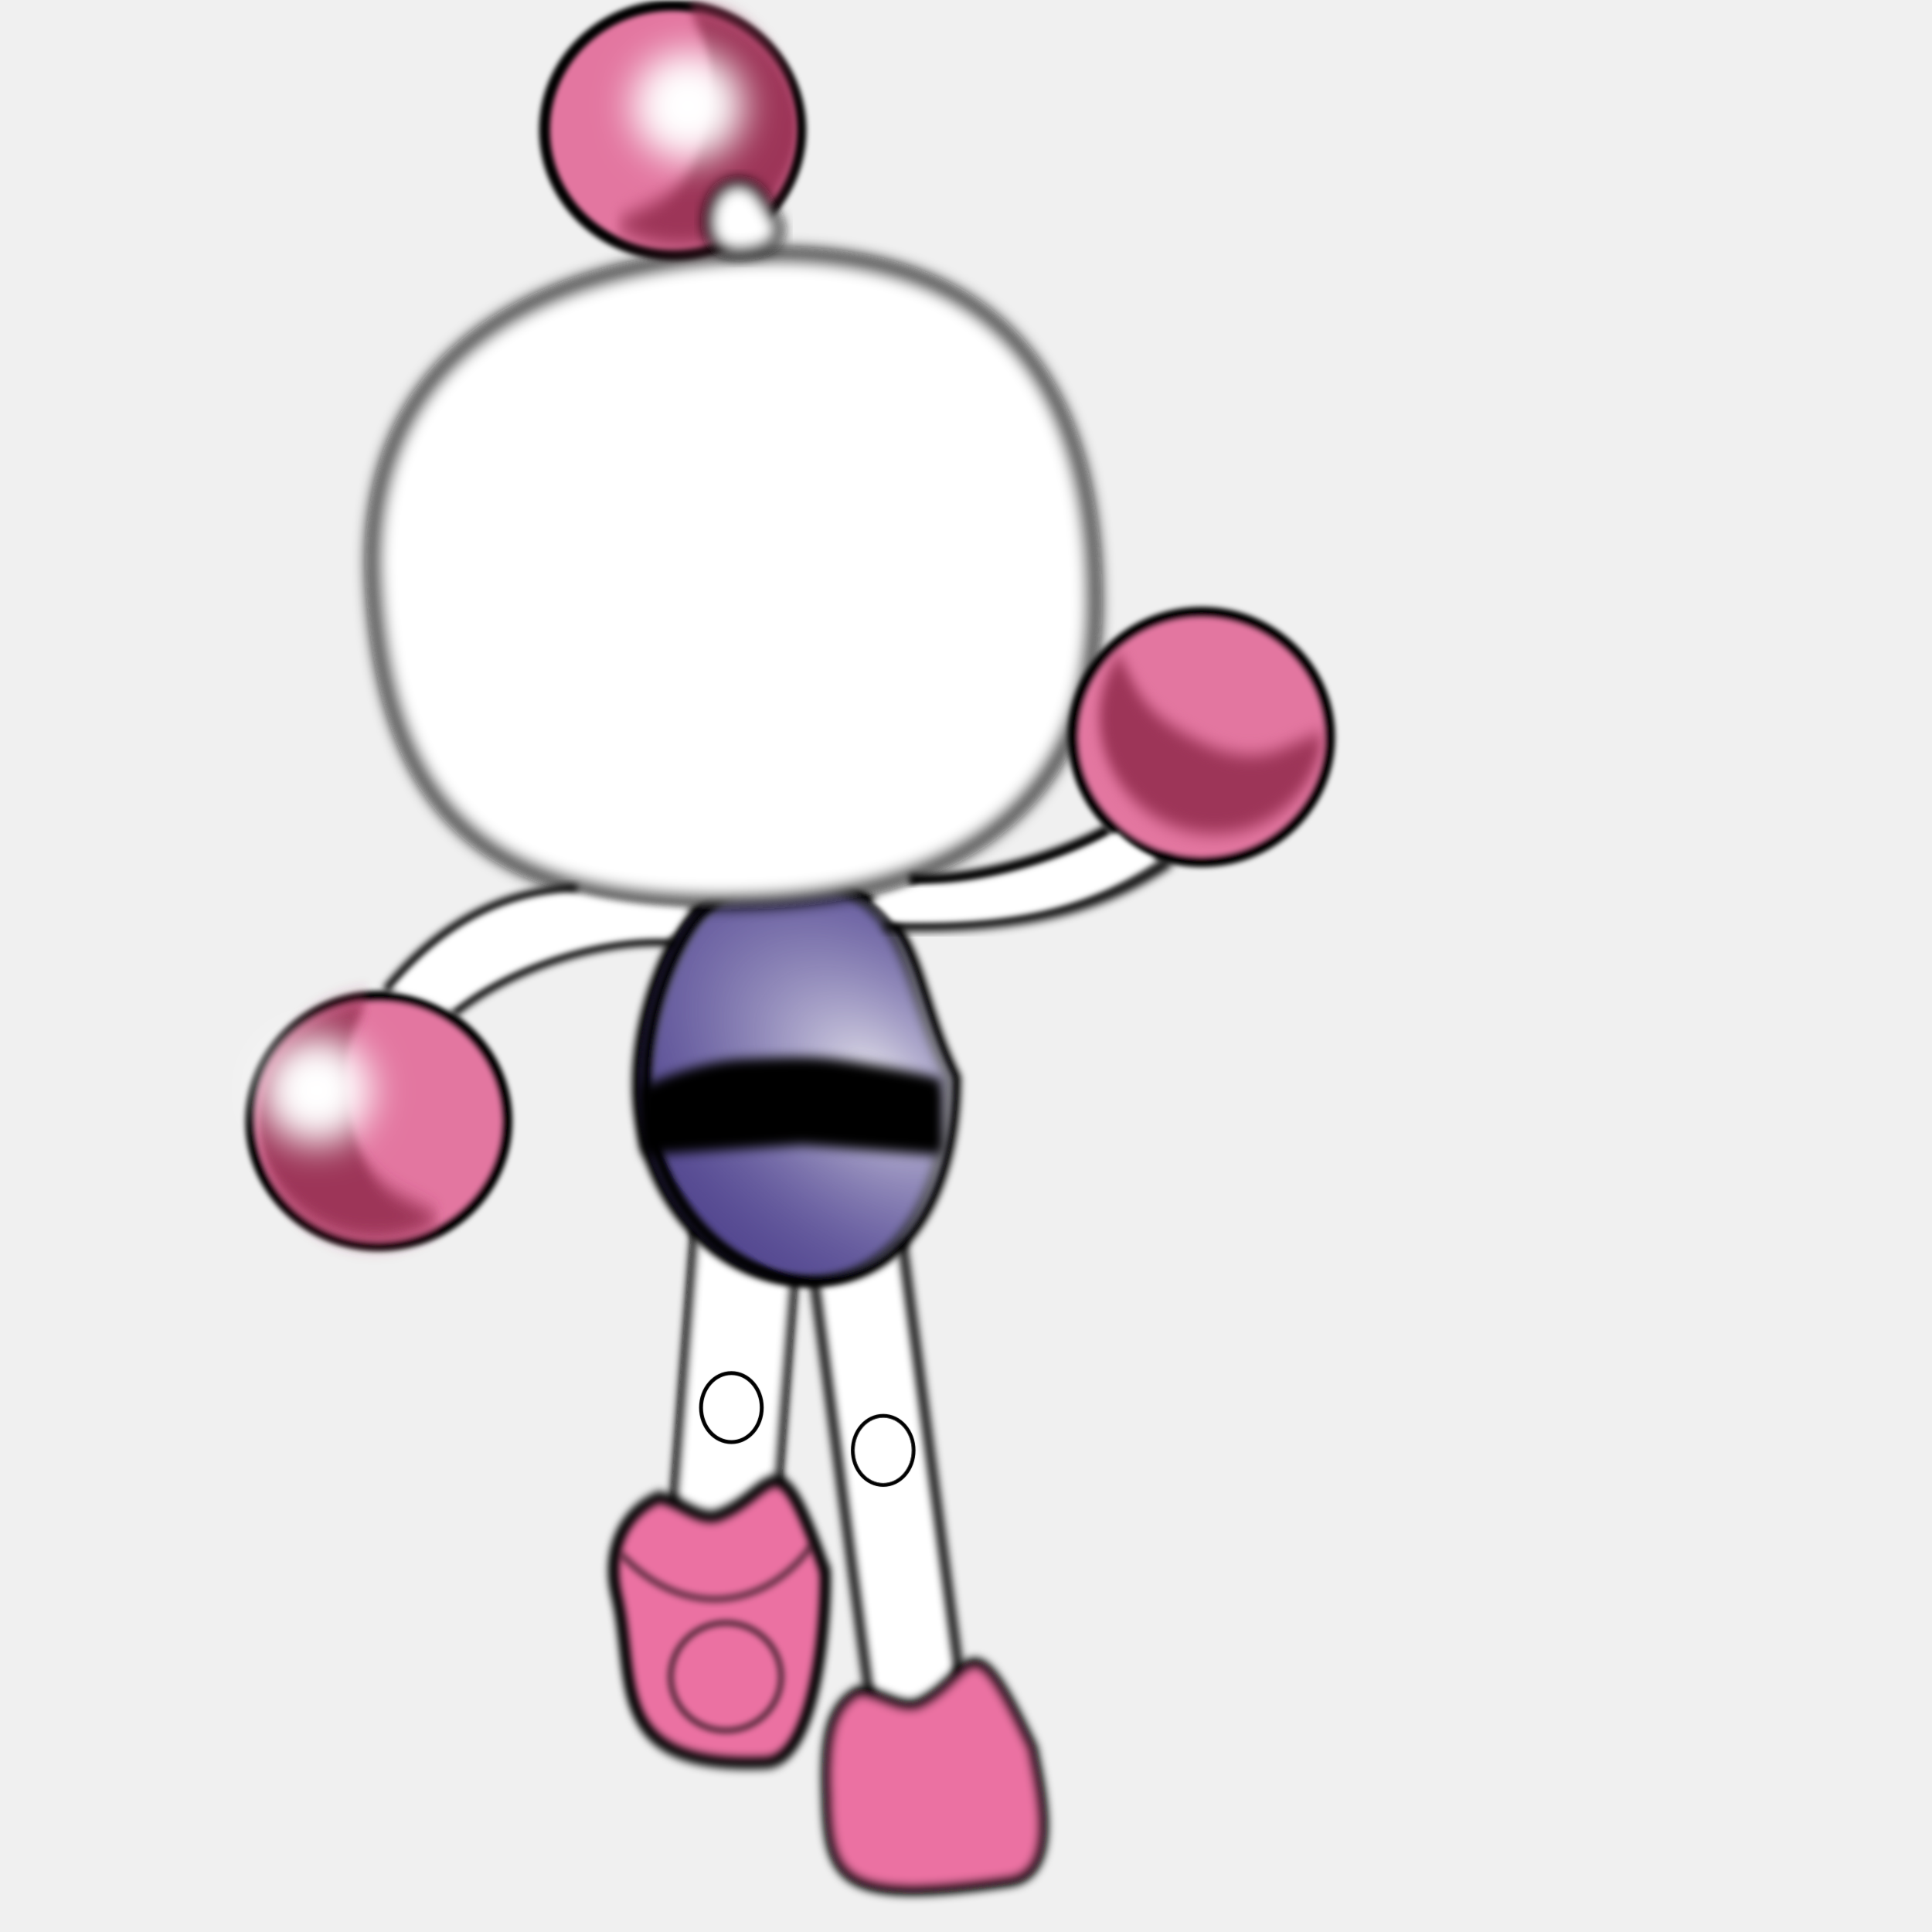
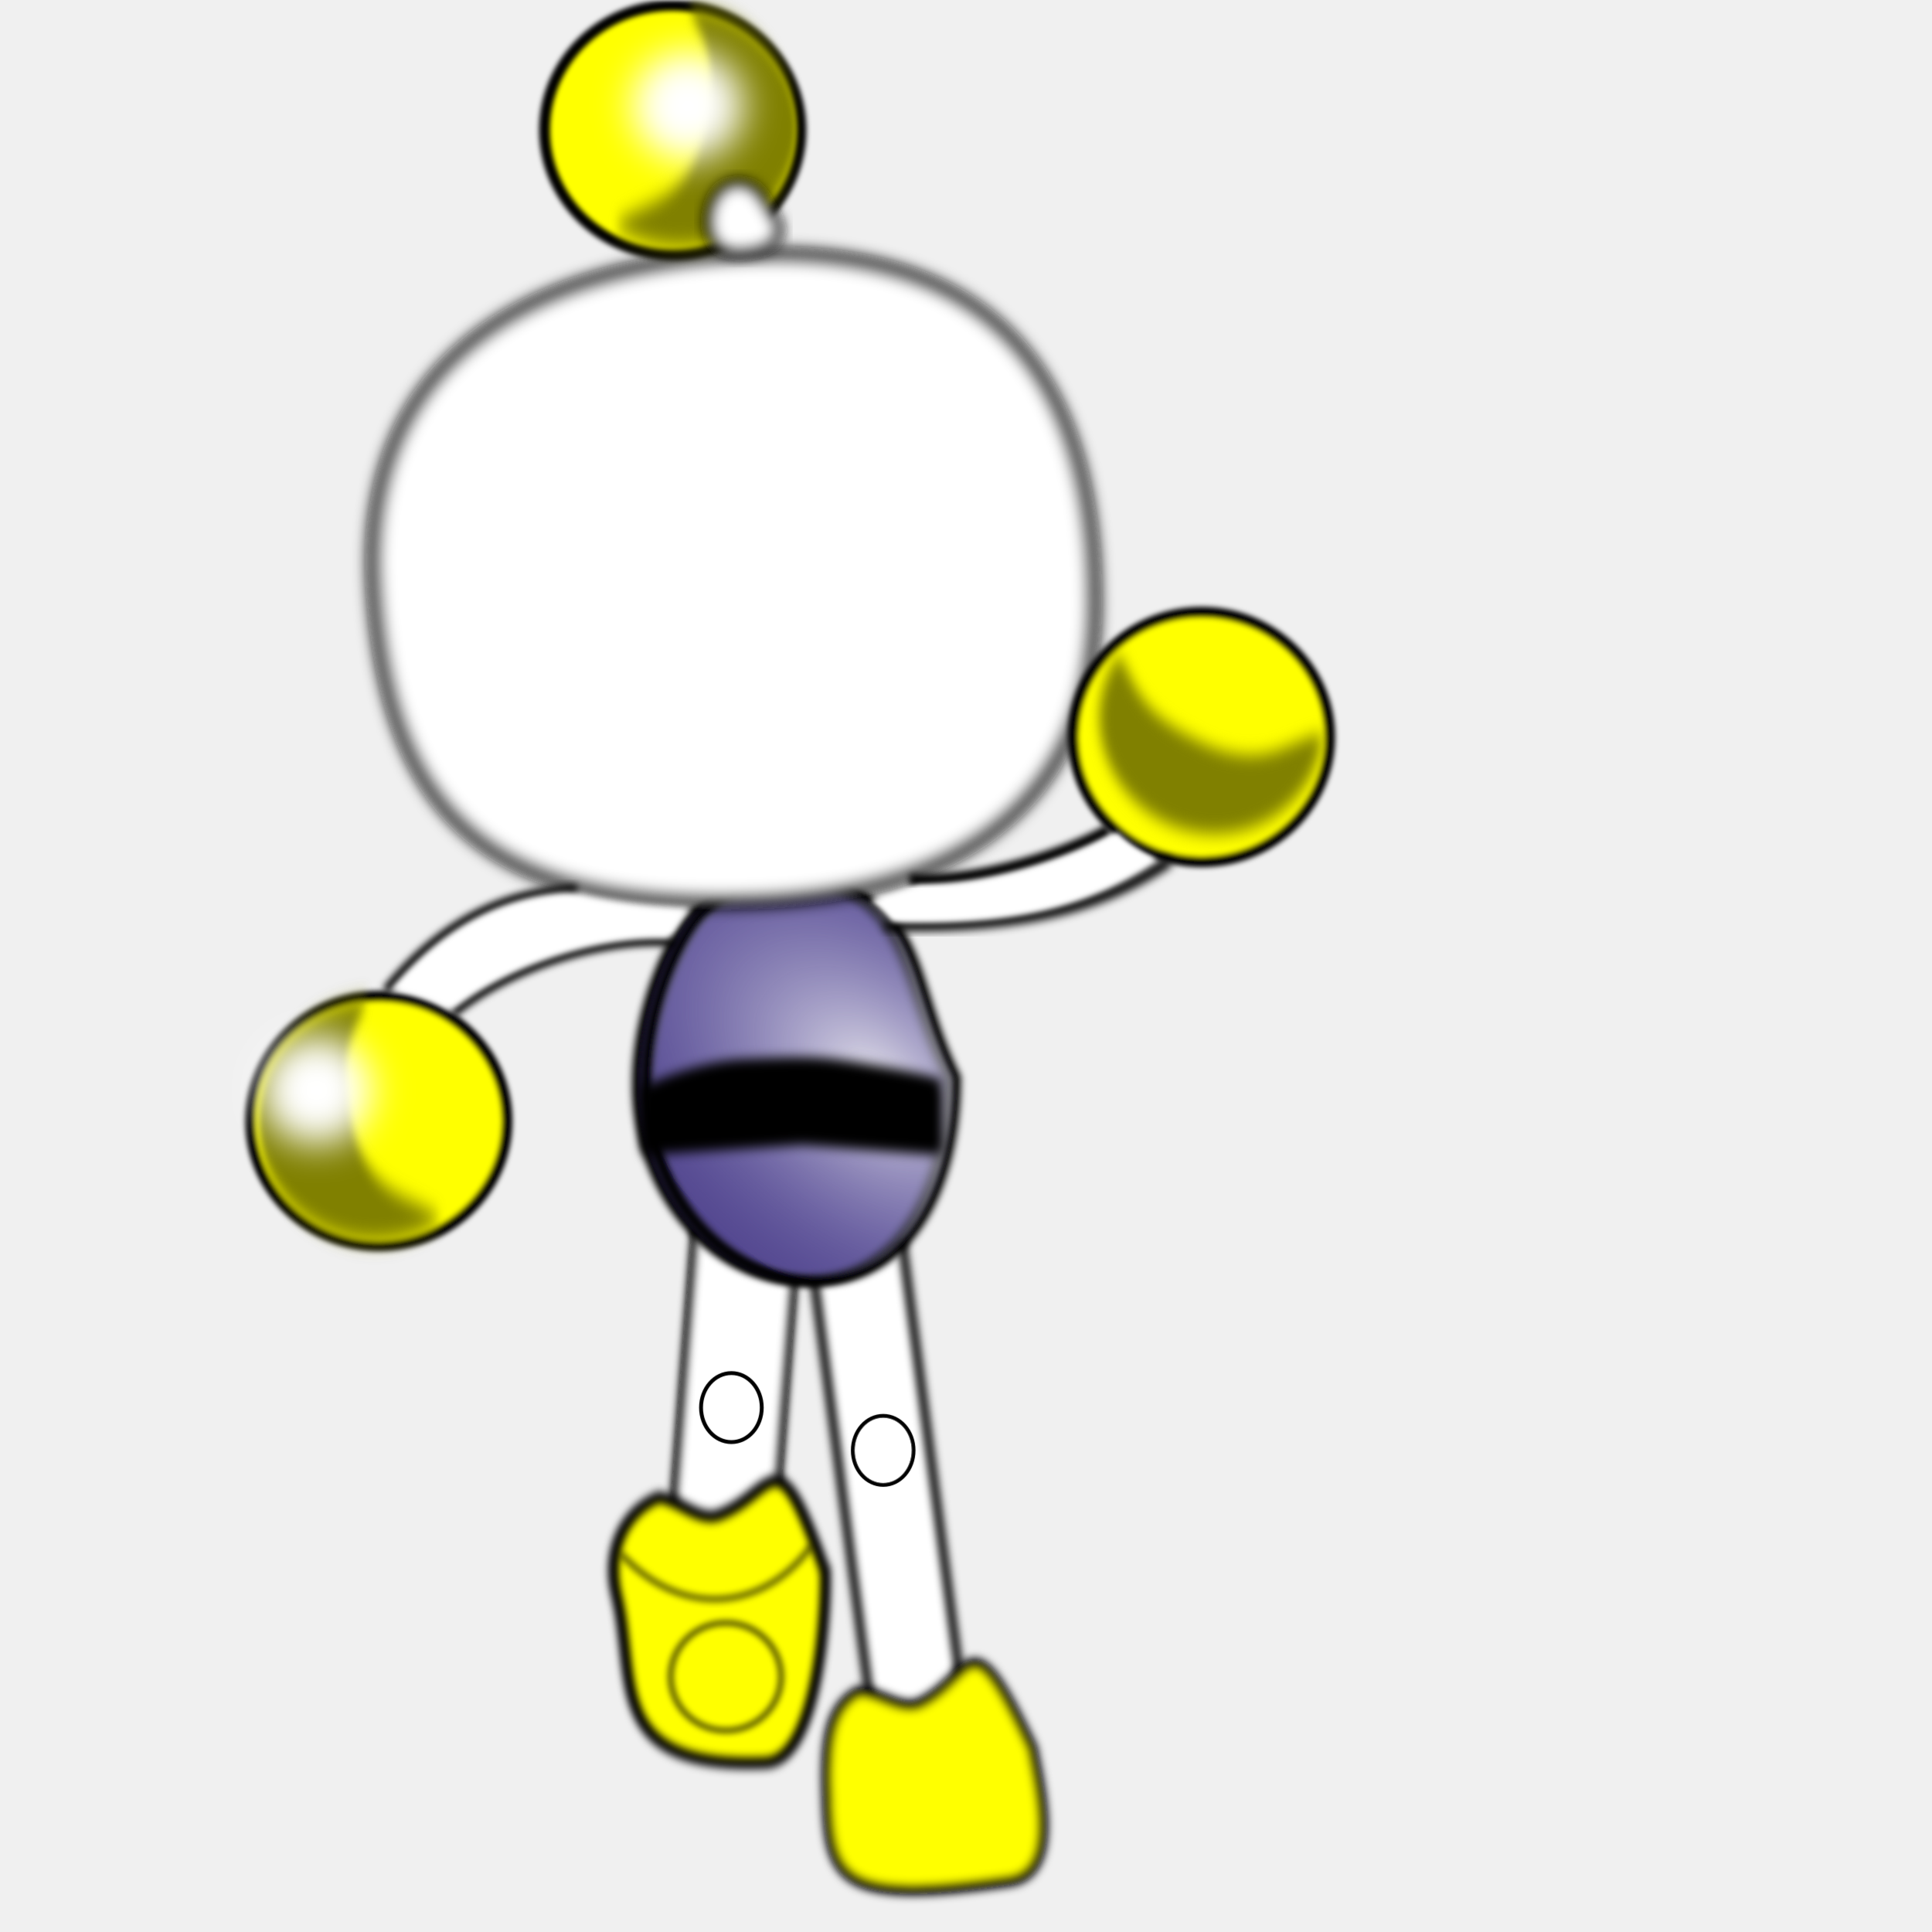
<svg xmlns="http://www.w3.org/2000/svg" xmlns:xlink="http://www.w3.org/1999/xlink" width="1000" height="1000" id="svg2" version="1.1">
  <defs id="defs4">
    <linearGradient id="linearGradient4253">
      <stop style="stop-color:#ffffff;stop-opacity:1" offset="0" id="stop4255" />
      <stop style="stop-color:#edcaa4;stop-opacity:0;" offset="1" id="stop4257" />
    </linearGradient>
    <linearGradient id="linearGradient4186">
      <stop style="stop-color:#f9f9f9;stop-opacity:0.845" offset="0" id="stop4188" />
      <stop style="stop-color:#807aba;stop-opacity:0;" offset="1" id="stop4190" />
    </linearGradient>
    <linearGradient id="linearGradient3873">
      <stop style="stop-color:#a94466;stop-opacity:1;" offset="0" id="stop3875" />
      <stop style="stop-color:#e4749f;stop-opacity:1" offset="1" id="stop3877" />
    </linearGradient>
    <filter id="filter3867" x="-0.4" width="1.799" y="-0.41" height="1.821">
      <feGaussianBlur stdDeviation="17.837" id="feGaussianBlur3869" />
    </filter>
    <radialGradient xlink:href="#linearGradient3873" id="radialGradient3879" cx="407.097" cy="617.589" fx="407.097" fy="617.589" r="306.125" gradientTransform="matrix(0.3063343,-0.541307,0.4530065,0.2563636,5.520523,727.2564)" gradientUnits="userSpaceOnUse" />
    <filter id="filter3977">
      <feGaussianBlur stdDeviation="7.678" id="feGaussianBlur3979" />
    </filter>
    <filter id="filter4011">
      <feGaussianBlur stdDeviation="1.818" id="feGaussianBlur4013" />
    </filter>
    <filter color-interpolation-filters="sRGB" id="filter4011-6">
      <feGaussianBlur stdDeviation="1.818" id="feGaussianBlur4013-1" />
    </filter>
    <filter id="filter4088">
      <feGaussianBlur stdDeviation="1.788" id="feGaussianBlur4090" />
    </filter>
    <radialGradient xlink:href="#linearGradient4186" id="radialGradient4192" cx="592.58" cy="573.171" fx="592.58" fy="573.171" r="67.287" gradientTransform="matrix(1.521377,1.4531,-0.815919,1.111254,166.9476,-909.7251)" gradientUnits="userSpaceOnUse" />
    <filter id="filter4204" x="-0.038" width="1.077" y="-0.196" height="1.393">
      <feGaussianBlur stdDeviation="2.067" id="feGaussianBlur4206" />
    </filter>
    <radialGradient xlink:href="#linearGradient4253" id="radialGradient4259" cx="610.492" cy="479.802" fx="610.492" fy="479.802" r="136.882" gradientTransform="matrix(1.003227,-0.8993651,0.7786773,0.868595,-639.4899,581.705)" gradientUnits="userSpaceOnUse" />
    <filter color-interpolation-filters="sRGB" id="filter3936-0">
      <feGaussianBlur stdDeviation="1.057" id="feGaussianBlur3938-9" />
    </filter>
    <filter color-interpolation-filters="sRGB" id="filter3977-0">
      <feGaussianBlur stdDeviation="7.678" id="feGaussianBlur3979-9" />
    </filter>
    <filter color-interpolation-filters="sRGB" id="filter3867-9" x="-0.4" width="1.799" y="-0.41" height="1.821">
      <feGaussianBlur stdDeviation="17.837" id="feGaussianBlur3869-8" />
    </filter>
    <filter id="filter4552" x="-0.213" width="1.426" y="-0.213" height="1.426">
      <feGaussianBlur stdDeviation="2.677" id="feGaussianBlur4554" />
    </filter>
    <filter color-interpolation-filters="sRGB" id="filter3977-6">
      <feGaussianBlur stdDeviation="7.678" id="feGaussianBlur3979-7" />
    </filter>
    <filter id="filter4711">
      <feGaussianBlur stdDeviation="1.505" id="feGaussianBlur4713" />
    </filter>
    <filter id="filter4715">
      <feGaussianBlur stdDeviation="1.057" id="feGaussianBlur4717" />
    </filter>
    <filter id="filter4727">
      <feGaussianBlur stdDeviation="1.599" id="feGaussianBlur4729" />
    </filter>
    <filter id="filter4731" x="-0.04" width="1.079" y="-0.123" height="1.246">
      <feGaussianBlur stdDeviation="1.62" id="feGaussianBlur4733" />
    </filter>
    <filter id="filter4739">
      <feGaussianBlur stdDeviation="1.379" id="feGaussianBlur4741" />
    </filter>
    <filter id="filter4766">
      <feGaussianBlur stdDeviation="1.505" id="feGaussianBlur4768" />
    </filter>
    <filter id="filter4770">
      <feGaussianBlur stdDeviation="3.003" id="feGaussianBlur4772" />
    </filter>
    <filter id="filter4774">
      <feGaussianBlur stdDeviation="1.057" id="feGaussianBlur4776" />
    </filter>
    <filter id="filter4782" x="-0.038" width="1.075" y="-0.149" height="1.297">
      <feGaussianBlur stdDeviation="1.376" id="feGaussianBlur4784" />
    </filter>
    <filter id="filter4814">
      <feGaussianBlur stdDeviation="1.219" id="feGaussianBlur4816" />
    </filter>
    <filter id="filter4818" x="-0.037" width="1.074" y="-0.162" height="1.324">
      <feGaussianBlur stdDeviation="1.794" id="feGaussianBlur4820" />
    </filter>
    <filter id="filter3665-9" x="-0.25" width="1.5" y="-0.25" height="1.5" color-interpolation-filters="sRGB">
      <feGaussianBlur id="feGaussianBlur3667-5" result="result8" stdDeviation="5" />
      <feComposite id="feComposite3669-6" in2="result8" in="result8" operator="xor" result="result6" />
      <feDisplacementMap id="feDisplacementMap3671-6" in2="result6" result="result4" scale="100" yChannelSelector="A" xChannelSelector="A" in="result8" />
      <feComposite k4="0" k3="0" k2="0" id="feComposite3673-5" in2="result4" k1="1" in="result4" operator="arithmetic" result="result2" />
      <feComposite id="feComposite3675-5" in2="result8" operator="in" in="result2" result="fbSourceGraphic" />
    </filter>
    <linearGradient id="linearGradient2862-1">
      <stop style="stop-color:#cccccc;stop-opacity:1;" offset="0" id="stop2864-8" />
      <stop style="stop-color:#000000;stop-opacity:1" offset="1" id="stop2866-8" />
    </linearGradient>
    <linearGradient id="linearGradient3714">
      <stop style="stop-color:#e6e6e6;stop-opacity:1;" offset="0" id="stop3716" />
      <stop style="stop-color:#000000;stop-opacity:1" offset="1" id="stop3718" />
    </linearGradient>
    <linearGradient id="linearGradient3727">
      <stop style="stop-color:#ffffff;stop-opacity:1;" offset="0" id="stop3729" />
      <stop style="stop-color:#ffffff;stop-opacity:0;" offset="1" id="stop3731" />
    </linearGradient>
    <linearGradient xlink:href="#linearGradient2862-1" id="linearGradient5474" gradientUnits="userSpaceOnUse" gradientTransform="matrix(0.2775035,0,0,0.2775035,647.3988,-276.5454)" x1="510.79" y1="-269.706" x2="712.008" y2="-303.294" />
    <linearGradient xlink:href="#linearGradient3727" id="linearGradient5476" gradientUnits="userSpaceOnUse" gradientTransform="matrix(0.1933357,0,0,0.1588646,425.8682,271.1507)" x1="614.286" y1="21.85" x2="614.286" y2="772.409" />
    <radialGradient xlink:href="#linearGradient3714" id="radialGradient5478" gradientUnits="userSpaceOnUse" gradientTransform="matrix(0.4259319,0.6678521,-0.8559556,0.4897255,520.0713,-85.16546)" cx="404.224" cy="336.488" fx="404.224" fy="336.488" r="351.429" />
-     <filter id="filter5488">
-       <feGaussianBlur stdDeviation="1.093" id="feGaussianBlur5490" />
-     </filter>
    <filter color-interpolation-filters="sRGB" id="filter4088-1">
      <feGaussianBlur stdDeviation="1.788" id="feGaussianBlur4090-9" />
    </filter>
    <filter id="filter4113">
      <feGaussianBlur stdDeviation="0.336" id="feGaussianBlur4115" />
    </filter>
    <filter color-interpolation-filters="sRGB" id="filter4113-0">
      <feGaussianBlur stdDeviation="0.336" id="feGaussianBlur4115-5" />
    </filter>
    <filter id="filter4171">
      <feGaussianBlur stdDeviation="1.698" id="feGaussianBlur4173" />
    </filter>
    <filter id="filter4189" x="-0.045" width="1.09" y="-0.161" height="1.321">
      <feGaussianBlur stdDeviation="1.855" id="feGaussianBlur4191" />
    </filter>
  </defs>
  <g id="layer1" transform="translate(0,-52.36218)">
-     <path transform="matrix(1.238483,0,0,1.238483,-277.2134,-107.8535)" d="m 435.714,597.857 c 0,28.798 -23.985,52.143 -53.571,52.143 -29.587,0 -53.571,-23.345 -53.571,-52.143 0,-28.798 23.985,-52.143 53.571,-52.143 29.587,0 53.571,23.345 53.571,52.143 z" id="path3830" style="fill:#e376a0;fill-opacity:1;stroke:#000000;stroke-width:4.551;stroke-miterlimit:4;stroke-opacity:1;stroke-dasharray:none;filter:url(#filter4715)" />
-     <path transform="matrix(0.245886,0.3715324,-0.4568429,0.3238126,-22.22104,46.21591)" style="fill:#9d3558;fill-opacity:1;stroke:none;filter:url(#filter3977)" d="m 1492.857,254.286 c 0,60.751 -61.721,110 -137.857,110 -76.136,0 -137.857,-49.249 -137.857,-110 0,-19.309 6.37,-38.278 18.469,-55 27.407,36.601 35.036,57.071 118.522,79.493 74.526,16.573 94.502,-12.596 138.723,-24.493 z" id="path3930-0" />
+     <path transform="matrix(1.238483,0,0,1.238483,-277.2134,-107.8535)" d="m 435.714,597.857 c 0,28.798 -23.985,52.143 -53.571,52.143 -29.587,0 -53.571,-23.345 -53.571,-52.143 0,-28.798 23.985,-52.143 53.571,-52.143 29.587,0 53.571,23.345 53.571,52.143 z" id="path3830" style="fill:#ffff00;fill-opacity:1;stroke:#000000;stroke-width:4.551;stroke-miterlimit:4;stroke-opacity:1;stroke-dasharray:none;filter:url(#filter4715)" />
+     <path transform="matrix(0.245886,0.3715324,-0.4568429,0.3238126,-22.22104,46.21591)" style="fill:#808000;fill-opacity:1;stroke:none;filter:url(#filter3977)" d="m 1492.857,254.286 c 0,60.751 -61.721,110 -137.857,110 -76.136,0 -137.857,-49.249 -137.857,-110 0,-19.309 6.37,-38.278 18.469,-55 27.407,36.601 35.036,57.071 118.522,79.493 74.526,16.573 94.502,-12.596 138.723,-24.493 z" id="path3930-0" />
    <path style="fill:#ffffff;fill-opacity:1;stroke:none;filter:url(#filter3867)" id="path3845" d="m 435.714,597.857 c 0,28.798 -23.985,52.143 -53.571,52.143 -29.587,0 -53.571,-23.345 -53.571,-52.143 0,-28.798 23.985,-52.143 53.571,-52.143 29.587,0 53.571,23.345 53.571,52.143 z" transform="matrix(0.5391657,0,0,0.5391657,-42.13191,294.3714)" />
    <rect style="fill:#ffffff;fill-opacity:1;stroke:#000000;stroke-width:4.247;stroke-linecap:butt;stroke-linejoin:miter;stroke-miterlimit:4;stroke-opacity:1;stroke-dasharray:none;stroke-dashoffset:0;filter:url(#filter4011)" id="rect4005" width="45.039" height="239.324" x="727.671" y="452.768" transform="matrix(1.163675,0.08795476,-0.05621692,0.7248389,-461.4379,297.4406)" />
    <rect style="fill:#ffffff;fill-opacity:1;stroke:#000000;stroke-width:4.247;stroke-linecap:butt;stroke-linejoin:miter;stroke-miterlimit:4;stroke-opacity:1;stroke-dasharray:none;stroke-dashoffset:0;filter:url(#filter4011-6)" id="rect4005-5" width="45.039" height="239.324" x="727.671" y="452.768" transform="matrix(1.050214,-0.1388542,0.1388542,1.050214,-407.4033,326.8707)" />
-     <path style="fill:#eb71a2;fill-opacity:1;stroke:#000000;stroke-width:5;stroke-miterlimit:4;stroke-opacity:1;filter:url(#filter4088)" d="m 1444.209,908.94 c 1.575,11.706 12.903,54.165 -11.999,56.932 -79.023,8.78 -81.954,-3.278 -81.954,-39.82 0,-21.191 1.675,-37.062 15.766,-43.783 9.244,0.255 19.373,9.447 27.908,5.686 25.058,-11.043 22.541,-39.49 50.279,20.985 z" id="path4082" transform="matrix(1.136316,-0.03157027,0.03328449,1.198016,-1137.066,-85.94115)" />
+     <path style="fill:#ffff00;fill-opacity:1;stroke:#000000;stroke-width:5;stroke-miterlimit:4;stroke-opacity:1;filter:url(#filter4088)" d="m 1444.209,908.94 c 1.575,11.706 12.903,54.165 -11.999,56.932 -79.023,8.78 -81.954,-3.278 -81.954,-39.82 0,-21.191 1.675,-37.062 15.766,-43.783 9.244,0.255 19.373,9.447 27.908,5.686 25.058,-11.043 22.541,-39.49 50.279,20.985 z" id="path4082" transform="matrix(1.136316,-0.03157027,0.03328449,1.198016,-1137.066,-85.94115)" />
    <path transform="matrix(1.31091,0,0,1.149371,-339.7765,-66.09183)" style="fill:#554991;fill-opacity:1;stroke:#000000;stroke-width:4.789;stroke-miterlimit:4;stroke-opacity:1;filter:url(#filter4766)" d="m 632.596,588.34 c 0,49.931 -18.752,91.442 -55.294,91.442 -36.542,0 -66.903,-40.484 -66.165,-90.409 0.485,-32.848 13.25,-66.205 23.942,-76.809 6.488,-6.434 25.856,-19.703 42.223,-14.633 44.196,13.69 36.328,46.782 55.294,90.409 z" id="path4157" />
    <path id="path4184" d="m 632.596,588.34 c 0,49.931 -18.752,91.442 -55.294,91.442 -36.542,0 -66.903,-40.484 -66.165,-90.409 0.485,-32.848 13.25,-66.205 23.942,-76.809 6.488,-6.434 25.856,-19.703 42.223,-14.633 44.196,13.69 36.328,46.782 55.294,90.409 z" style="fill:url(#radialGradient4192);fill-opacity:1;stroke:#000000;stroke-width:4.789;stroke-miterlimit:4;stroke-opacity:1;filter:url(#filter4711)" transform="matrix(1.310906,0,0,1.149371,-335.0383,-66.09163)" />
    <path transform="matrix(1.205499,0,0,1.439836,-262.6495,-327.3577)" style="fill:#000000;fill-opacity:1;stroke:none;filter:url(#filter4204)" d="m 496.079,653.606 c 0,0 20.57,-8.277 40.598,-9.091 31.678,-1.288 34.741,-0.964 60.126,2.703 40.135,5.798 22.832,6.388 22.832,6.388 1.59,0 2.87,1.28 2.87,2.87 l 0,19.511 c 0,1.59 -1.28,2.87 -2.87,2.87 l -57.345,-3.536 -66.211,3.536 c -1.59,0 -2.87,-1.28 -2.87,-2.87 l 0,-19.511 c 0,-1.59 1.28,-2.87 2.87,-2.87 z" id="rect4194" />
    <path style="fill:#ffffff;fill-opacity:1;stroke:#000000;stroke-width:6.584;stroke-linecap:butt;stroke-linejoin:miter;stroke-miterlimit:4;stroke-opacity:1;stroke-dasharray:none;stroke-dashoffset:0;filter:url(#filter4770)" d="m 452.257,454.388 c 0,85.464 -56.837,127.9 -147.993,131.267 -109.401,4.041 -162.432,-30.79 -168.196,-139.348 -5.504,-103.677 78.018,-142.026 169.206,-144.399 116.472,-3.03 146.982,71.057 146.982,152.48 z" id="path4225" transform="matrix(1.175642,0,0,1.175642,34.08188,-170.2102)" />
-     <path transform="matrix(-1.238483,0,0,1.238483,821.4768,-620.7347)" d="m 435.714,597.857 c 0,28.798 -23.985,52.143 -53.571,52.143 -29.587,0 -53.571,-23.345 -53.571,-52.143 0,-28.798 23.985,-52.143 53.571,-52.143 29.587,0 53.571,23.345 53.571,52.143 z" id="path3830-9" style="fill:#e376a0;fill-opacity:1;stroke:#000000;stroke-width:4.551;stroke-miterlimit:4;stroke-opacity:1;stroke-dasharray:none;filter:url(#filter3936-0)" />
-     <path transform="matrix(-0.245886,0.3715324,0.4568429,0.3238126,568.6817,-468.2379)" style="fill:#9d3558;fill-opacity:1;stroke:none;filter:url(#filter3977-0)" d="m 1492.857,254.286 c 0,60.751 -61.721,110 -137.857,110 -76.136,0 -137.857,-49.249 -137.857,-110 0,-19.309 6.37,-38.278 18.469,-55 27.407,36.601 35.036,57.071 118.522,79.493 74.526,16.573 94.502,-12.596 138.723,-24.493 z" id="path3930-0-3" />
+     <path transform="matrix(-1.238483,0,0,1.238483,821.4768,-620.7347)" d="m 435.714,597.857 c 0,28.798 -23.985,52.143 -53.571,52.143 -29.587,0 -53.571,-23.345 -53.571,-52.143 0,-28.798 23.985,-52.143 53.571,-52.143 29.587,0 53.571,23.345 53.571,52.143 z" id="path3830-9" style="fill:#ffff00;fill-opacity:1;stroke:#000000;stroke-width:4.551;stroke-miterlimit:4;stroke-opacity:1;stroke-dasharray:none;filter:url(#filter3936-0)" />
+     <path transform="matrix(-0.245886,0.3715324,0.4568429,0.3238126,568.6817,-468.2379)" style="fill:#808000;fill-opacity:1;stroke:none;filter:url(#filter3977-0)" d="m 1492.857,254.286 c 0,60.751 -61.721,110 -137.857,110 -76.136,0 -137.857,-49.249 -137.857,-110 0,-19.309 6.37,-38.278 18.469,-55 27.407,36.601 35.036,57.071 118.522,79.493 74.526,16.573 94.502,-12.596 138.723,-24.493 z" id="path3930-0-3" />
    <path style="fill:#ffffff;fill-opacity:1;stroke:none;filter:url(#filter3867-9)" id="path3845-7" d="m 435.714,597.857 c 0,28.798 -23.985,52.143 -53.571,52.143 -29.587,0 -53.571,-23.345 -53.571,-52.143 0,-28.798 23.985,-52.143 53.571,-52.143 29.587,0 53.571,23.345 53.571,52.143 z" transform="matrix(-0.5391657,0,0,0.5391657,562.1807,-215.1893)" />
    <path style="fill:#ffffff;fill-opacity:1;stroke:#000000;stroke-width:5;stroke-miterlimit:4;stroke-opacity:1;stroke-dasharray:none;filter:url(#filter4552)" d="m 422.408,313.485 c 0,8.647 -4.511,13.637 -12.88,13.637 -8.368,0 -22.775,-4.044 -15.152,-15.657 3.836,-5.844 6.242,-13.459 14.142,-14.395 8.31,-0.984 13.89,7.768 13.89,16.415 z" id="path4513" transform="matrix(-1.175642,0,0,1.175642,863.7452,-201.6388)" />
-     <path transform="matrix(1.238483,0,0,1.238483,148.6256,-306.612)" d="m 435.714,597.857 c 0,28.798 -23.985,52.143 -53.571,52.143 -29.587,0 -53.571,-23.345 -53.571,-52.143 0,-28.798 23.985,-52.143 53.571,-52.143 29.587,0 53.571,23.345 53.571,52.143 z" id="path3830-2" style="fill:#e376a0;fill-opacity:1;stroke:#000000;stroke-width:4.551;stroke-miterlimit:4;stroke-opacity:1;stroke-dasharray:none;filter:url(#filter4774)" />
-     <path transform="matrix(0.4177153,0.04747797,-0.04285842,0.5266456,71.81138,227.3121)" style="fill:#9d3558;fill-opacity:1;stroke:none;filter:url(#filter3977-6)" d="m 1492.857,254.286 c 0,60.751 -61.721,110 -137.857,110 -76.136,0 -137.857,-49.249 -137.857,-110 0,-19.309 6.37,-38.278 18.469,-55 27.407,36.601 35.036,57.071 118.522,79.493 74.526,16.573 94.502,-12.596 138.723,-24.493 z" id="path3930-0-7" />
+     <path transform="matrix(1.238483,0,0,1.238483,148.6256,-306.612)" d="m 435.714,597.857 c 0,28.798 -23.985,52.143 -53.571,52.143 -29.587,0 -53.571,-23.345 -53.571,-52.143 0,-28.798 23.985,-52.143 53.571,-52.143 29.587,0 53.571,23.345 53.571,52.143 z" id="path3830-2" style="fill:#ffff00;fill-opacity:1;stroke:#000000;stroke-width:4.551;stroke-miterlimit:4;stroke-opacity:1;stroke-dasharray:none;filter:url(#filter4774)" />
+     <path transform="matrix(0.4177153,0.04747797,-0.04285842,0.5266456,71.81138,227.3121)" style="fill:#808000;fill-opacity:1;stroke:none;filter:url(#filter3977-6)" d="m 1492.857,254.286 c 0,60.751 -61.721,110 -137.857,110 -76.136,0 -137.857,-49.249 -137.857,-110 0,-19.309 6.37,-38.278 18.469,-55 27.407,36.601 35.036,57.071 118.522,79.493 74.526,16.573 94.502,-12.596 138.723,-24.493 z" id="path3930-0-7" />
    <path style="fill:none;stroke:#000000;stroke-width:5;stroke-linecap:butt;stroke-linejoin:miter;stroke-miterlimit:4;stroke-opacity:1;stroke-dasharray:none;filter:url(#filter4727)" d="m 141.429,625.638 c 31.612,-39.037 65.558,-43.942 83.55,-44.357" id="path4616" transform="matrix(1.175642,0,0,1.175642,34.08188,-170.2102)" />
    <path style="fill:none;stroke:#000000;stroke-width:5;stroke-linecap:butt;stroke-linejoin:miter;stroke-miterlimit:4;stroke-opacity:1;stroke-dasharray:none;filter:url(#filter4731)" d="m 170.108,634.95 c 25.837,-21.126 68.342,-34.094 97.982,-31.271" id="path4644" transform="matrix(1.175642,0,0,1.175642,34.08188,-170.2102)" />
    <path style="fill:#ffffff;fill-opacity:1;stroke:none;filter:url(#filter4739)" d="m 165.838,632.242 c -6.03,-3.299 -16.72,-6.504 -21.696,-6.504 l -1.841,0 3.209,-3.628 c 20.095,-22.722 42.079,-35.408 67.665,-39.044 7.211,-1.025 9.273,-0.958 15.638,0.508 10.534,2.426 23.866,4.351 34.811,5.028 2.639,0.163 6.226,0.422 7.971,0.576 l 3.172,0.279 -1.482,1.688 c -0.815,0.928 -2.924,3.864 -4.688,6.523 l -3.206,4.836 -4.798,0.003 c -27.776,0.015 -62.259,11.102 -84.909,27.3 -2.505,1.791 -4.937,3.514 -5.406,3.829 -0.687,0.461 -1.548,0.191 -4.441,-1.392 l 0,0 z" id="path4674" transform="matrix(1.175642,0,0,1.175642,34.08188,-170.2102)" />
    <path style="fill:none;stroke:#000000;stroke-width:5;stroke-linecap:butt;stroke-linejoin:miter;stroke-miterlimit:4;stroke-opacity:1;stroke-dasharray:none;filter:url(#filter4782)" d="m 371.429,576.648 c 32.297,1.187 70.352,-12.141 87.857,-22.143" id="path4743" transform="matrix(1.175642,0,0,1.175642,34.08188,-170.2102)" />
    <path style="fill:none;stroke:#000000;stroke-width:4.666;stroke-linecap:butt;stroke-linejoin:miter;stroke-miterlimit:4;stroke-opacity:1;stroke-dasharray:none;filter:url(#filter4818)" d="m 600.298,577.029 c 48.255,1.044 83.729,-4.043 116.895,-26.48" id="path4745" transform="matrix(1.259761,0,0,1.259761,-298.1409,-195.6744)" />
    <path style="fill:#ffffff;fill-opacity:1;stroke:none;filter:url(#filter4814)" d="m 600.869,568.795 c -1.667,-1.69 -3.851,-3.682 -4.853,-4.427 -1.002,-0.745 -1.788,-1.389 -1.746,-1.432 0.042,-0.042 1.942,-0.535 4.222,-1.096 4.426,-1.089 8.138,-2.152 13.615,-3.901 l 3.409,-1.089 6.313,-0.15 c 6.143,-0.146 10.67,-0.496 16.472,-1.273 19.849,-2.66 43.671,-9.999 60.888,-18.758 l 3.619,-1.841 1.684,1.483 c 3.654,3.217 8.081,6.125 12.877,8.459 l 2.352,1.145 -1.09,0.688 c -0.599,0.378 -1.829,1.161 -2.731,1.739 -4.809,3.081 -12.026,6.926 -17.678,9.418 -22.877,10.088 -47.917,14.301 -84.092,14.151 l -10.231,-0.043 -3.03,-3.072 z" id="path4751" transform="matrix(1.175642,0,0,1.253163,-248.0723,-187.103)" />
-     <path style="fill:#eb71a2;fill-opacity:1;stroke:#000000;stroke-width:5;stroke-miterlimit:4;stroke-opacity:1;filter:url(#filter4088-1)" d="m 1444.209,908.94 c 1.575,11.706 4.105,81.569 -20.797,84.348 -72.963,8.142 -61.107,-31.831 -73.157,-67.236 -6.864,-20.167 1.675,-37.062 15.766,-43.783 9.244,0.255 19.373,9.447 27.908,5.686 25.058,-11.043 22.541,-39.49 50.279,20.985 z" id="path4082-4" transform="matrix(1.133627,0.08426445,-0.08883987,1.195181,-1129.279,-342.2509)" />
+     <path style="fill:#ffff00;fill-opacity:1;stroke:#000000;stroke-width:5;stroke-miterlimit:4;stroke-opacity:1;filter:url(#filter4088-1)" d="m 1444.209,908.94 c 1.575,11.706 4.105,81.569 -20.797,84.348 -72.963,8.142 -61.107,-31.831 -73.157,-67.236 -6.864,-20.167 1.675,-37.062 15.766,-43.783 9.244,0.255 19.373,9.447 27.908,5.686 25.058,-11.043 22.541,-39.49 50.279,20.985 z" id="path4082-4" transform="matrix(1.133627,0.08426445,-0.08883987,1.195181,-1129.279,-342.2509)" />
    <path style="fill:#ffffff;fill-opacity:1;stroke:#000000;stroke-width:2;stroke-miterlimit:4;stroke-opacity:1;stroke-dasharray:none;filter:url(#filter4113)" id="path3335" d="m 471.429,759.286 c 0,9.862 -7.036,17.857 -15.714,17.857 -8.679,0 -15.714,-7.995 -15.714,-17.857 0,-9.862 7.036,-17.857 15.714,-17.857 8.679,0 15.714,7.995 15.714,17.857 z" transform="translate(1.428571,43.79075)" />
    <path style="fill:#ffffff;fill-opacity:1;stroke:#000000;stroke-width:2;stroke-miterlimit:4;stroke-opacity:1;stroke-dasharray:none;filter:url(#filter4113-0)" id="path3335-9" d="m 471.429,759.286 c 0,9.862 -7.036,17.857 -15.714,17.857 -8.679,0 -15.714,-7.995 -15.714,-17.857 0,-9.862 7.036,-17.857 15.714,-17.857 8.679,0 15.714,7.995 15.714,17.857 z" transform="translate(-77.14287,21.64791)" />
    <path style="fill:none;stroke:#000000;stroke-width:2;stroke-linecap:butt;stroke-linejoin:miter;stroke-miterlimit:4;stroke-opacity:1;stroke-dasharray:none;stroke-dashoffset:0;filter:url(#filter4171)" id="path4145" d="m 404.286,850.714 c 0,15.385 -12.792,27.857 -28.571,27.857 -15.78,0 -28.571,-12.472 -28.571,-27.857 0,-15.385 12.792,-27.857 28.571,-27.857 15.78,0 28.571,12.472 28.571,27.857 z" transform="translate(0,69.50504)" />
    <path style="fill:none;stroke:#000000;stroke-width:2;stroke-linecap:butt;stroke-linejoin:miter;stroke-miterlimit:4;stroke-opacity:1;stroke-dasharray:none;filter:url(#filter4189)" d="M 321.429,856.648 C 355.43,892.994 398.003,883.524 420,852.362" id="path4175" />
  </g>
</svg>
